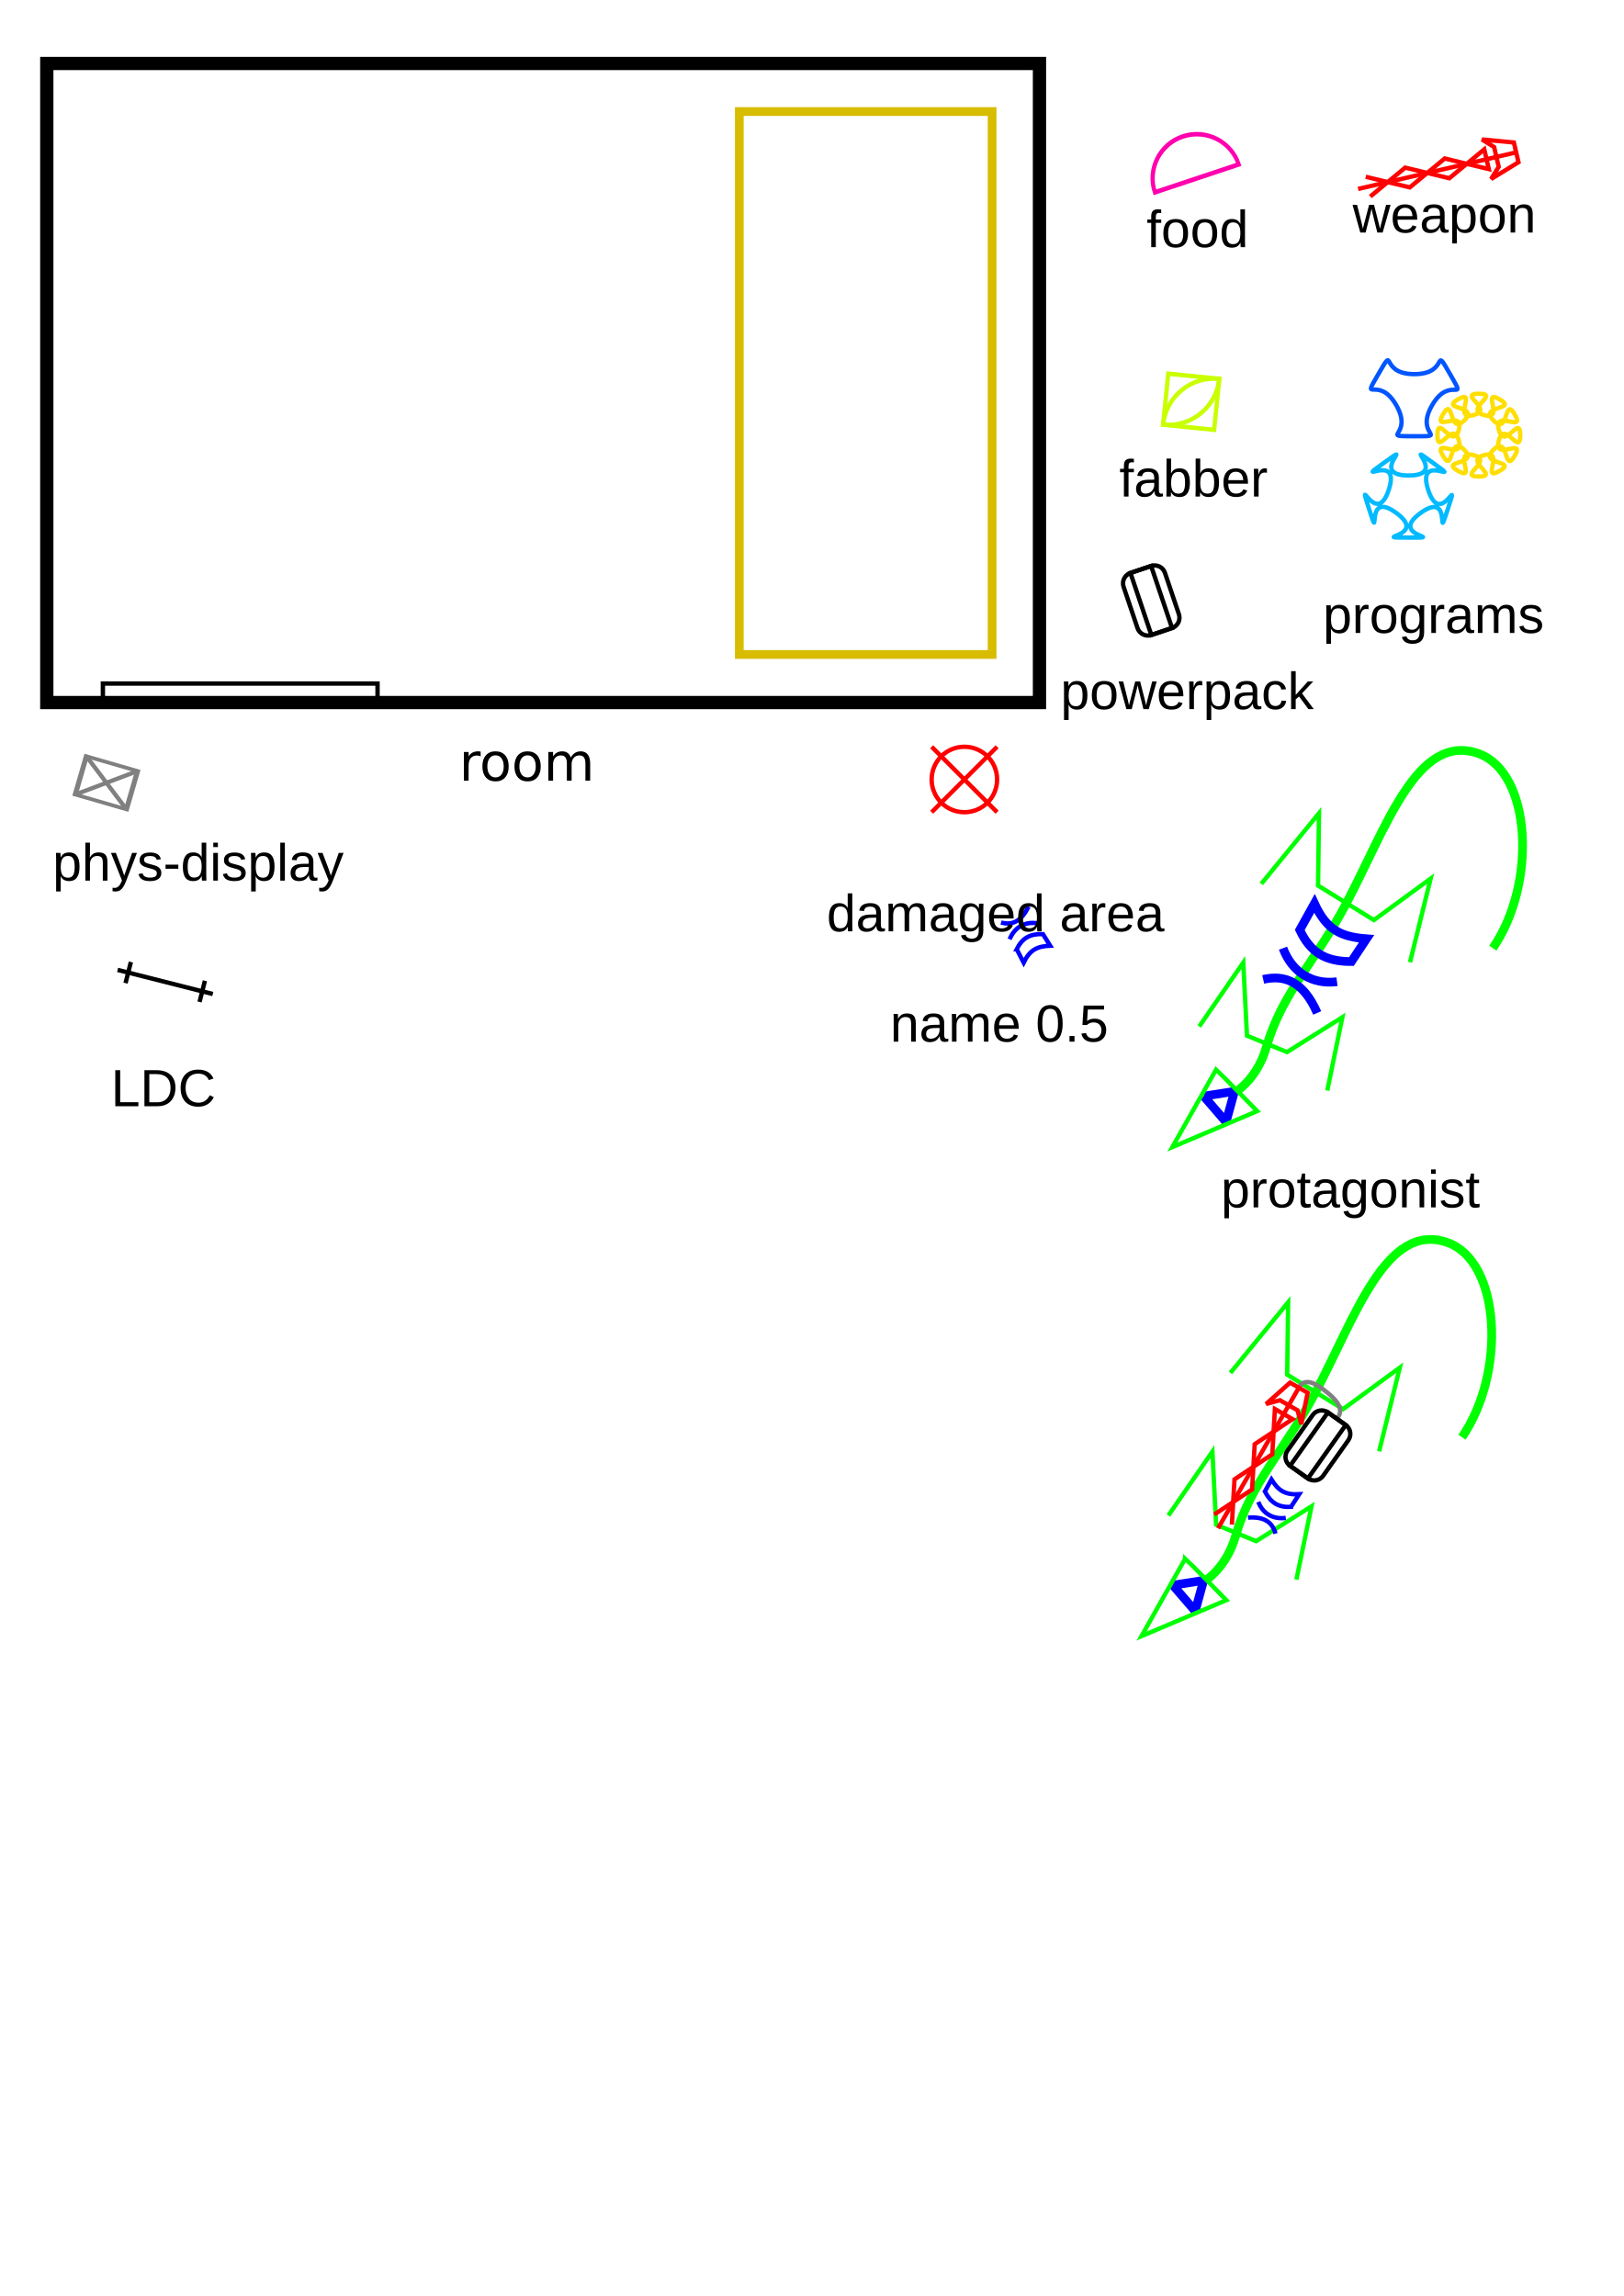
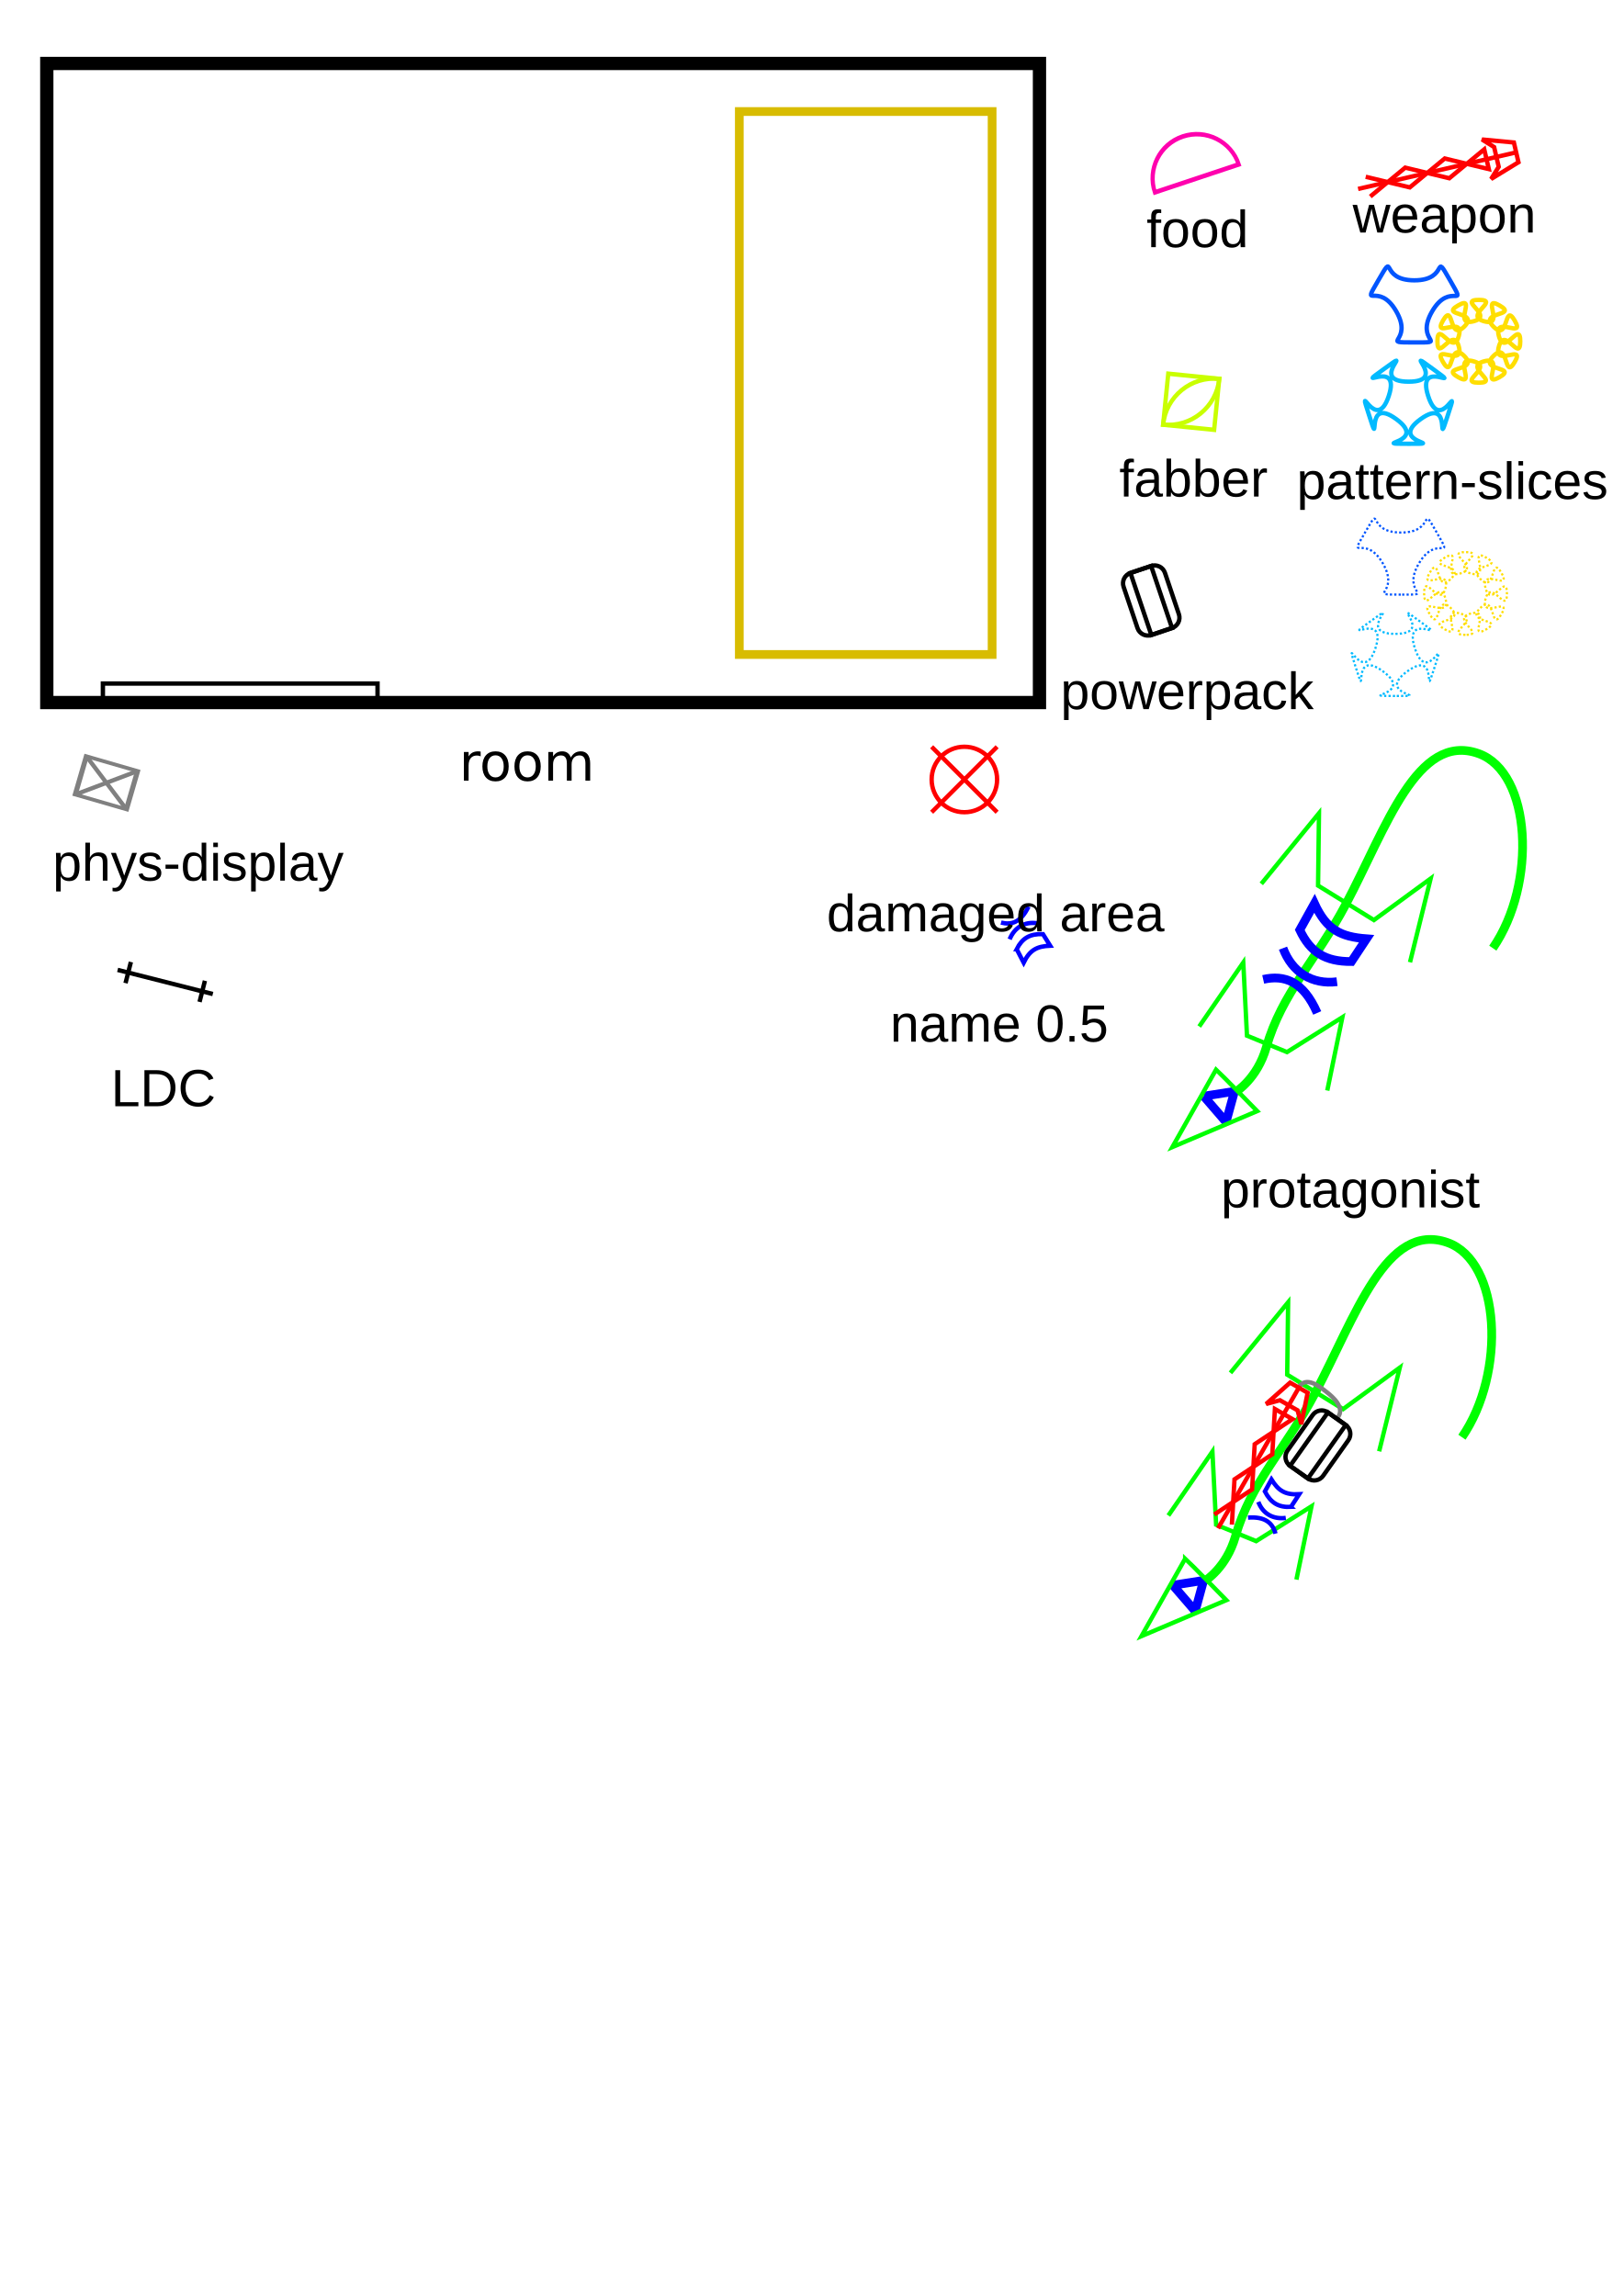
<svg xmlns="http://www.w3.org/2000/svg" width="744.094" height="1052.362" id="svg10752" version="1.1">
  <defs id="defs10754">
    </defs>
  <g id="layer1">
    <path style="color:#000000;fill:none;stroke:#ff00ae;stroke-width:2.359;stroke-linecap:butt;stroke-linejoin:miter;stroke-miterlimit:4;stroke-opacity:1;stroke-dasharray:none;stroke-dashoffset:0;marker:none;visibility:visible;display:inline;overflow:visible;enable-background:accumulate" id="path10521-4" d="m 114.175,73.573 a 24.902,22.902 0 1 1 -49.805,-1e-6 l 24.902,1e-6 z" transform="matrix(-0.7714346,0.257171,-0.2796289,-0.8388015,637.9051,120.5151)" />
-     <path style="fill:none;stroke:#ffde01;stroke-width:10.85;stroke-linecap:butt;stroke-linejoin:bevel;stroke-miterlimit:4;stroke-opacity:1;stroke-dasharray:none" id="path10549" d="M 39.752,234.952 C -15.12,234.82 79.525,196.02 26.557,181.69 -26.411,167.36 35.763,248.586 -11.691,221.035 -59.146,193.485 42.22,207.206 3.513,168.311 -35.194,129.417 -21.962,230.848 -49.284,183.261 -76.605,135.674 4.32,198.24 -9.754,145.203 -23.829,92.166 -63.085,186.624 -62.952,131.752 -62.82,76.88 -24.02,171.525 -9.69,118.557 4.64,65.589 -76.586,127.763 -49.035,80.309 -21.485,32.854 -35.206,134.22 3.689,95.513 42.583,56.806 -58.848,70.038 -11.261,42.716 36.326,15.395 -26.24,96.32 26.797,82.246 79.834,68.171 -14.624,28.915 40.248,29.048 95.12,29.18 0.475,67.98 53.443,82.31 106.411,96.64 44.237,15.414 91.691,42.965 139.146,70.515 37.78,56.794 76.487,95.689 115.194,134.583 101.962,33.152 129.284,80.739 156.605,128.326 75.68,65.76 89.754,118.797 c 14.074,53.037 53.33,-41.421 53.198,13.451 -0.132,54.872 -38.933,-39.774 -53.262,13.195 -14.33,52.968 66.896,-9.206 39.345,38.248 -27.551,47.455 -13.83,-53.911 -52.724,-15.204 -38.894,38.707 62.537,25.475 14.95,52.797 -47.587,27.322 14.979,-53.603 -38.058,-39.529 -53.037,14.074 41.421,53.33 -13.451,53.198 z" transform="matrix(0.1843505,0,0,0.1843066,670.3332,175.1016)" />
-     <path style="fill:none;stroke:#0155ff;stroke-width:10.85;stroke-linecap:butt;stroke-linejoin:bevel;stroke-miterlimit:4;stroke-opacity:1;stroke-dasharray:none" id="path10549-5" d="m 39.752,234.952 c -89.159,-0.215 0,0 -44.394,-77.322 -44.394,-77.322 -89.159,-0.215 -44.394,-77.322 44.766,-77.107 0,0 89.159,0.215 89.159,0.215 44.766,-77.107 89.159,0.215 44.394,77.322 0,0 -44.766,77.107 -44.766,77.107 44.394,77.322 -44.766,77.107 z" transform="matrix(0.1843505,0,0,0.1843066,640.7104,156.645)" />
-     <path style="fill:none;stroke:#01baff;stroke-width:10.85;stroke-linecap:butt;stroke-linejoin:bevel;stroke-miterlimit:4;stroke-opacity:1;stroke-dasharray:none" id="path10549-5-8" d="M 39.752,234.952 C -62.799,234.705 92.463,234.05 9.643,173.572 -73.177,113.094 -26.535,261.186 -57.99,163.578 -89.445,65.97 -40.843,213.43 -8.918,115.975 23.007,18.52 -103.424,108.642 -20.313,48.564 62.797,-11.514 -62.427,80.277 40.124,80.524 142.675,80.771 17.895,-11.622 100.715,48.856 183.535,109.333 57.54,18.603 88.995,116.211 c 31.455,97.608 80.767,-49.616 48.842,47.839 -31.925,97.455 15.43,-50.41 -67.68,9.668 -83.111,60.078 72.146,61.482 -30.405,61.234 z" transform="matrix(0.1843505,0,0,0.1843066,638.0784,203.098)" />
+     <path style="fill:none;stroke:#ffde01;stroke-width:10.85;stroke-linecap:butt;stroke-linejoin:bevel;stroke-miterlimit:4;stroke-opacity:1;stroke-dasharray:none" id="path10549" d="M 39.752,234.952 C -15.12,234.82 79.525,196.02 26.557,181.69 -26.411,167.36 35.763,248.586 -11.691,221.035 -59.146,193.485 42.22,207.206 3.513,168.311 -35.194,129.417 -21.962,230.848 -49.284,183.261 -76.605,135.674 4.32,198.24 -9.754,145.203 -23.829,92.166 -63.085,186.624 -62.952,131.752 -62.82,76.88 -24.02,171.525 -9.69,118.557 4.64,65.589 -76.586,127.763 -49.035,80.309 -21.485,32.854 -35.206,134.22 3.689,95.513 42.583,56.806 -58.848,70.038 -11.261,42.716 36.326,15.395 -26.24,96.32 26.797,82.246 79.834,68.171 -14.624,28.915 40.248,29.048 95.12,29.18 0.475,67.98 53.443,82.31 106.411,96.64 44.237,15.414 91.691,42.965 139.146,70.515 37.78,56.794 76.487,95.689 115.194,134.583 101.962,33.152 129.284,80.739 156.605,128.326 75.68,65.76 89.754,118.797 c 14.074,53.037 53.33,-41.421 53.198,13.451 -0.132,54.872 -38.933,-39.774 -53.262,13.195 -14.33,52.968 66.896,-9.206 39.345,38.248 -27.551,47.455 -13.83,-53.911 -52.724,-15.204 -38.894,38.707 62.537,25.475 14.95,52.797 -47.587,27.322 14.979,-53.603 -38.058,-39.529 -53.037,14.074 41.421,53.33 -13.451,53.198 z" transform="matrix(0.1843505,0,0,0.1843066,670.3332,132.1016)" />
+     <path style="fill:none;stroke:#0155ff;stroke-width:10.85;stroke-linecap:butt;stroke-linejoin:bevel;stroke-miterlimit:4;stroke-opacity:1;stroke-dasharray:none" id="path10549-5" d="m 39.752,234.952 c -89.159,-0.215 0,0 -44.394,-77.322 -44.394,-77.322 -89.159,-0.215 -44.394,-77.322 44.766,-77.107 0,0 89.159,0.215 89.159,0.215 44.766,-77.107 89.159,0.215 44.394,77.322 0,0 -44.766,77.107 -44.766,77.107 44.394,77.322 -44.766,77.107 z" transform="matrix(0.1843505,0,0,0.1843066,640.7104,113.645)" />
+     <path style="fill:none;stroke:#01baff;stroke-width:10.85;stroke-linecap:butt;stroke-linejoin:bevel;stroke-miterlimit:4;stroke-opacity:1;stroke-dasharray:none" id="path10549-5-8" d="M 39.752,234.952 C -62.799,234.705 92.463,234.05 9.643,173.572 -73.177,113.094 -26.535,261.186 -57.99,163.578 -89.445,65.97 -40.843,213.43 -8.918,115.975 23.007,18.52 -103.424,108.642 -20.313,48.564 62.797,-11.514 -62.427,80.277 40.124,80.524 142.675,80.771 17.895,-11.622 100.715,48.856 183.535,109.333 57.54,18.603 88.995,116.211 c 31.455,97.608 80.767,-49.616 48.842,47.839 -31.925,97.455 15.43,-50.41 -67.68,9.668 -83.111,60.078 72.146,61.482 -30.405,61.234 z" transform="matrix(0.1843505,0,0,0.1843066,638.0784,160.098)" />
    <g id="g10654" style="stroke-width:2;stroke-miterlimit:4;stroke-dasharray:none" transform="matrix(0.9476482,-0.3193163,0.3193163,0.9476482,-54.64061,-575.7684)">
      <rect transform="translate(0,732.3622)" y="245" x="275" height="30" width="10" id="rect10650" style="color:#000000;fill:none;stroke:#000000;stroke-width:2;stroke-linecap:butt;stroke-linejoin:miter;stroke-miterlimit:4;stroke-opacity:1;stroke-dasharray:none;stroke-dashoffset:0;marker:none;visibility:visible;display:inline;overflow:visible;enable-background:accumulate" />
      <rect ry="5" transform="translate(0,732.3622)" y="245" x="270" height="30" width="20" id="rect10652" style="color:#000000;fill:none;stroke:#000000;stroke-width:2;stroke-linecap:butt;stroke-linejoin:miter;stroke-miterlimit:4;stroke-opacity:1;stroke-dasharray:none;stroke-dashoffset:0;marker:none;visibility:visible;display:inline;overflow:visible;enable-background:accumulate" />
    </g>
    <g id="g10690" transform="matrix(0.9054339,-0.2094761,0.2094761,0.9054339,358.5255,-641.5767)" style="stroke:#ff0101;stroke-width:2.152;stroke-miterlimit:4;stroke-opacity:1;stroke-dasharray:none">
      <path id="path10669" d="m 100,827.362 80,0" style="fill:none;stroke:#ff0101;stroke-width:2.152;stroke-linecap:butt;stroke-linejoin:miter;stroke-miterlimit:4;stroke-opacity:1;stroke-dasharray:none" />
      <path transform="translate(0,732.3622)" id="path10673" d="m 105,100 20,-10 20,10 20,-10 0,10 -20,-10 -20,10 -20,-10" style="fill:none;stroke:#ff0101;stroke-width:2.152;stroke-linecap:butt;stroke-linejoin:miter;stroke-miterlimit:4;stroke-opacity:1;stroke-dasharray:none" />
      <path id="rect10675" d="m 165,817.362 15,5 0,10 -15,5 5,-5 0,-10 -5,-5 z" style="color:#000000;fill:none;stroke:#ff0101;stroke-width:2.152;stroke-linecap:butt;stroke-linejoin:miter;stroke-miterlimit:4;stroke-opacity:1;stroke-dasharray:none;stroke-dashoffset:0;marker:none;visibility:visible;display:inline;overflow:visible;enable-background:accumulate" />
    </g>
    <g id="g10703" transform="matrix(2.346046,0.6779461,-0.5096666,1.755368,354.6804,-1088.934)" style="stroke:#808080;stroke-width:0.947;stroke-miterlimit:4;stroke-opacity:1;stroke-dasharray:none">
      <rect transform="translate(0,732.3622)" y="70" x="40" height="10" width="10" id="rect10695" style="color:#000000;fill:none;stroke:#808080;stroke-width:0.947;stroke-linecap:butt;stroke-linejoin:miter;stroke-miterlimit:4;stroke-opacity:1;stroke-dasharray:none;stroke-dashoffset:0;marker:none;visibility:visible;display:inline;overflow:visible;enable-background:accumulate" />
      <path transform="translate(0,732.3622)" id="path10699" d="M 40,70 50,80" style="fill:none;stroke:#808080;stroke-width:0.947;stroke-linecap:butt;stroke-linejoin:miter;stroke-miterlimit:4;stroke-opacity:1;stroke-dasharray:none" />
      <path transform="translate(0,732.3622)" id="path10701" d="M 50,70 40,80" style="fill:none;stroke:#808080;stroke-width:0.947;stroke-linecap:butt;stroke-linejoin:miter;stroke-miterlimit:4;stroke-opacity:1;stroke-dasharray:none" />
    </g>
    <g transform="translate(13.21429,-394.7857)" id="g10714" style="stroke-width:2;stroke-miterlimit:4;stroke-dasharray:none">
      <g id="g10719" transform="matrix(0.24574,-0.9693358,0.9693358,0.24574,-762.8711,743.9408)" style="stroke-width:2;stroke-miterlimit:4;stroke-dasharray:none">
        <path style="fill:none;stroke:#000000;stroke-width:2;stroke-linecap:butt;stroke-linejoin:miter;stroke-miterlimit:4;stroke-opacity:1;stroke-dasharray:none" d="m 105,802.362 0,45" id="path10708" />
        <path style="fill:none;stroke:#000000;stroke-width:2;stroke-linecap:butt;stroke-linejoin:miter;stroke-miterlimit:4;stroke-opacity:1;stroke-dasharray:none" d="m 100,842.362 10,0" id="path10710" />
        <path style="fill:none;stroke:#000000;stroke-width:2;stroke-linecap:butt;stroke-linejoin:miter;stroke-miterlimit:4;stroke-opacity:1;stroke-dasharray:none" d="m 100,807.362 10,0" id="path10712" />
      </g>
    </g>
    <g id="g10748" style="stroke-width:2;stroke-miterlimit:4;stroke-dasharray:none" transform="matrix(0.9350895,0.09436152,-0.09436152,0.9350895,415.6263,-560.9468)">
      <path transform="matrix(0.9852216,0,0,1.010101,13.00493,726.7561)" d="M 220.25,35.25 C 220.25,48.919 208.889,60 194.875,60 l 0,-24.75 z" id="path10724" style="color:#000000;fill:none;stroke:#c9ff00;stroke-width:2.133;stroke-linecap:butt;stroke-linejoin:miter;stroke-miterlimit:4;stroke-opacity:1;stroke-dasharray:none;stroke-dashoffset:0;marker:none;visibility:visible;display:inline;overflow:visible;enable-background:accumulate" />
      <path transform="matrix(-0.9852216,0,0,-1.010101,421.9951,822.9682)" d="M 220.25,35.25 C 220.25,48.919 208.889,60 194.875,60 l 0,-24.75 z" id="path10724-1" style="color:#000000;fill:none;stroke:#c9ff00;stroke-width:2.133;stroke-linecap:butt;stroke-linejoin:miter;stroke-miterlimit:4;stroke-opacity:1;stroke-dasharray:none;stroke-dashoffset:0;marker:none;visibility:visible;display:inline;overflow:visible;enable-background:accumulate" />
    </g>
    <text xml:space="preserve" style="font-size:24px;font-style:normal;font-weight:normal;fill:#000000;fill-opacity:1;stroke:none;font-family:Bitstream Vera Sans" x="210.401" y="357.809" id="text10878">
      <tspan x="210.401" y="357.809" id="tspan10882">room</tspan>
    </text>
    <text xml:space="preserve" style="font-size:40px;font-style:normal;font-weight:normal;line-height:125%;fill:#000000;fill-opacity:1;stroke:none;font-family:Bitstream Vera Sans" x="525.442" y="113.296" id="text10886">
      <tspan id="tspan10888" x="525.442" y="113.296" style="font-size:24px;font-style:normal;font-variant:normal;font-weight:normal;font-stretch:normal;text-align:start;line-height:125%;writing-mode:lr-tb;text-anchor:start;font-family:Arial;-inkscape-font-specification:Arial">food</tspan>
    </text>
    <text xml:space="preserve" style="font-size:24px;font-style:normal;font-variant:normal;font-weight:normal;font-stretch:normal;text-align:start;line-height:125%;writing-mode:lr-tb;text-anchor:start;fill:#000000;fill-opacity:1;stroke:none;font-family:Arial;-inkscape-font-specification:Arial" x="512.939" y="227.58" id="text11400">
      <tspan id="tspan11402" x="512.939" y="227.58">fabber</tspan>
    </text>
-     <text xml:space="preserve" style="font-size:24px;font-style:normal;font-variant:normal;font-weight:normal;font-stretch:normal;text-align:start;line-height:125%;writing-mode:lr-tb;text-anchor:start;fill:#000000;fill-opacity:1;stroke:none;font-family:Arial;-inkscape-font-specification:Arial" x="606.223" y="290.108" id="text11404">
-       <tspan id="tspan11406" x="606.223" y="290.108">programs</tspan>
+     <text xml:space="preserve" style="font-size:24px;font-style:normal;font-variant:normal;font-weight:normal;font-stretch:normal;text-align:start;line-height:125%;writing-mode:lr-tb;text-anchor:start;fill:#000000;fill-opacity:1;stroke:none;font-family:Arial;-inkscape-font-specification:Arial" x="594.223" y="228.723" id="text11404">
+       <tspan id="tspan11406" x="594.223" y="228.723">pattern-slices</tspan>
    </text>
    <text xml:space="preserve" style="font-size:24px;font-style:normal;font-variant:normal;font-weight:normal;font-stretch:normal;text-align:start;line-height:125%;writing-mode:lr-tb;text-anchor:start;fill:#000000;fill-opacity:1;stroke:none;font-family:Arial;-inkscape-font-specification:Arial" x="559.467" y="553.403" id="text11408">
      <tspan id="tspan11410" x="559.467" y="553.403">protagonist</tspan>
    </text>
    <text xml:space="preserve" style="font-size:24px;font-style:normal;font-variant:normal;font-weight:normal;font-stretch:normal;text-align:start;line-height:125%;writing-mode:lr-tb;text-anchor:start;fill:#000000;fill-opacity:1;stroke:none;font-family:Arial;-inkscape-font-specification:Arial" x="619.868" y="106.585" id="text11412">
      <tspan id="tspan11414" x="619.868" y="106.585">weapon</tspan>
    </text>
    <text xml:space="preserve" style="font-size:24px;font-style:normal;font-variant:normal;font-weight:normal;font-stretch:normal;text-align:start;line-height:125%;writing-mode:lr-tb;text-anchor:start;fill:#000000;fill-opacity:1;stroke:none;font-family:Arial;-inkscape-font-specification:Arial" x="50.873" y="507.027" id="text11416">
      <tspan id="tspan11418" x="50.873" y="507.027">LDC</tspan>
    </text>
    <text xml:space="preserve" style="font-size:24px;font-style:normal;font-variant:normal;font-weight:normal;font-stretch:normal;text-align:start;line-height:125%;writing-mode:lr-tb;text-anchor:start;fill:#000000;fill-opacity:1;stroke:none;font-family:Arial;-inkscape-font-specification:Arial" x="24.096" y="403.616" id="text11420">
      <tspan id="tspan11422" x="24.096" y="403.616">phys-display</tspan>
    </text>
    <text xml:space="preserve" style="font-size:24px;font-style:normal;font-variant:normal;font-weight:normal;font-stretch:normal;text-align:start;line-height:125%;writing-mode:lr-tb;text-anchor:start;fill:#000000;fill-opacity:1;stroke:none;font-family:Arial;-inkscape-font-specification:Arial" x="485.985" y="325.032" id="text11424">
      <tspan id="tspan11426" x="485.985" y="325.032">powerpack</tspan>
    </text>
    <g transform="translate(-6.189515,4.330261)" id="g3732-1">
      <path id="path2826-1" d="m 572.665,496.008 c 0,0 9.699,-5.934 13.807,-20.226 7.22,-25.121 22.603,-39.426 36.554,-65.788 18.426,-34.817 32.516,-78.896 60.661,-68.952 24.38,8.614 26.975,59.716 6.614,89.21" style="fill:none;stroke:#00ff00;stroke-width:4;stroke-linecap:butt;stroke-linejoin:miter;stroke-miterlimit:4;stroke-opacity:1;stroke-dasharray:none;marker-start:none;marker-mid:none;marker-end:none" />
      <path style="fill:none;stroke:#0000ff;stroke-width:4;stroke-linecap:butt;stroke-linejoin:miter;stroke-miterlimit:4;stroke-opacity:1;stroke-dasharray:none" d="m 585.078,444.574 c 9.648,-2.196 18.321,0.717 24.753,15.375" id="rect10452-1-7" />
      <path d="m 652.352,436.723 9.465,-38.362 c 0,0 -25.998,19.019 -25.998,19.019 0,0 -25.605,-15.804 -25.605,-15.804 0,0 0.43,-33.168 0.43,-33.168 0,0 -26.436,32.354 -26.436,32.354" style="fill:none;stroke:#00ff00;stroke-width:2px;stroke-linecap:butt;stroke-linejoin:miter;stroke-opacity:1" id="path10436-7" />
      <path style="fill:none;stroke:#0000ff;stroke-width:4;stroke-linecap:butt;stroke-linejoin:miter;stroke-miterlimit:4;stroke-opacity:1;stroke-dasharray:none" d="m 594.144,430.257 c 4.121,11.052 13.344,16.824 24.753,15.375" id="rect10452-1-4-4" />
      <path d="m 614.441,495.516 6.916,-33.594 -25.374,15.969 -18.34,-7.527 c 0,0 -1.698,-33.524 -1.698,-33.524 l -20.19,29.312" style="fill:none;stroke:#00ff00;stroke-width:2px;stroke-linecap:butt;stroke-linejoin:miter;stroke-opacity:1" id="path10402-6-4" />
      <path d="m 601.834,421.897 6.729,-12.111 c 5.585,12.166 12.152,15.275 23.857,16.167 l -6.914,10.439 c -12.071,0.051 -18.861,-4.267 -23.672,-14.495 z" style="fill:none;stroke:#0000ff;stroke-width:4;stroke-linecap:butt;stroke-linejoin:miter;stroke-miterlimit:4;stroke-opacity:1;stroke-dasharray:none" id="rect10452-1-8-0" />
      <path id="rect10452-0" d="m 557.835,498.102 c 0,0 10.223,11.835 10.223,11.835 l 3.857,-14.058 -14.079,2.224 z" style="fill:none;stroke:#0000ff;stroke-width:4;stroke-linecap:butt;stroke-linejoin:bevel;stroke-miterlimit:4;stroke-opacity:1;stroke-dasharray:none" />
      <path d="m 563.473,485.918 c 0,0 -20.02,35.508 -20.02,35.508 l 38.869,-16.489 c 0,0 -16.471,-16.874 -18.849,-19.02 z" style="fill:none;stroke:#00ff00;stroke-width:2;stroke-linecap:butt;stroke-linejoin:miter;stroke-miterlimit:4;stroke-opacity:1;stroke-dasharray:none" id="path10399-9" />
    </g>
    <g transform="translate(8.901587,-716.8124)" id="g2853">
      <rect y="745.902" x="12.54" height="292.92" width="454.92" id="rect10457" style="color:#000000;fill:none;stroke:#000000;stroke-width:6.08;stroke-miterlimit:4;stroke-opacity:1;stroke-dasharray:none;marker:none;visibility:visible;display:inline;overflow:visible;enable-background:accumulate" />
      <rect transform="matrix(0,-1,1,0,0,0)" y="329.902" x="-1016.788" height="115.852" width="248.852" id="rect10459" style="color:#000000;fill:none;stroke:#d8bc00;stroke-width:4;stroke-linecap:butt;stroke-linejoin:miter;stroke-miterlimit:4;stroke-opacity:1;stroke-dasharray:none;stroke-dashoffset:0;marker:none;visibility:visible;display:inline;overflow:visible;enable-background:accumulate" />
      <rect transform="translate(0,732.3622)" y="297.75" x="38.25" height="7.086" width="125.86" id="rect2860" style="color:#000000;fill:none;stroke:#000000;stroke-width:2;stroke-linecap:butt;stroke-linejoin:miter;stroke-miterlimit:4;stroke-opacity:1;stroke-dasharray:none;stroke-dashoffset:0;marker:none;visibility:visible;display:inline;overflow:visible;enable-background:accumulate" />
    </g>
    <g id="g2884" transform="matrix(-1,0,0,1,709.7412,-464.1801)">
      <path style="fill:none;stroke:#0000ff;stroke-width:2;stroke-linecap:butt;stroke-linejoin:miter;stroke-miterlimit:4;stroke-opacity:1;stroke-dasharray:none" d="m 251.002,887.036 c -4.791,1.234 -9.167,-0.099 -12.59,-7.333" id="rect10452-1" />
      <path style="fill:none;stroke:#0000ff;stroke-width:2;stroke-linecap:butt;stroke-linejoin:miter;stroke-miterlimit:4;stroke-opacity:1;stroke-dasharray:none" d="m 247.049,894.696 c -2.216,-5.466 -6.908,-8.22 -12.59,-7.333" id="rect10452-1-4" />
      <path d="m 243.825,899.233 -3.191,6.149 c -2.964,-6.002 -6.29,-7.462 -12.153,-7.742 l 3.308,-5.316 c 6.032,-0.197 9.487,1.865 12.037,6.909 z" style="fill:none;stroke:#0000ff;stroke-width:2;stroke-linecap:butt;stroke-linejoin:miter;stroke-miterlimit:4;stroke-opacity:1;stroke-dasharray:none" id="rect10452-1-8" />
    </g>
    <text xml:space="preserve" style="font-size:24px;font-style:normal;font-variant:normal;font-weight:normal;font-stretch:normal;text-align:start;line-height:125%;writing-mode:lr-tb;text-anchor:start;fill:#000000;fill-opacity:1;stroke:none;font-family:Arial;-inkscape-font-specification:Arial" x="407.877" y="477.427" id="text11408-1">
      <tspan x="407.877" y="477.427" id="tspan2925">name 0.5</tspan>
    </text>
    <g id="g3638" transform="translate(36.94174,-480.086)">
      <path d="m 420,822.362 -30,30 m 0,-30 30,30" style="fill:none;stroke:#ff0000;stroke-width:2;stroke-linecap:butt;stroke-linejoin:miter;stroke-miterlimit:4;stroke-opacity:1;stroke-dasharray:none" id="path3633" />
      <path transform="translate(0,732.3622)" d="m 420,105 c 0,8.284 -6.716,15 -15,15 -8.284,0 -15,-6.716 -15,-15 0,-8.284 6.716,-15 15,-15 8.284,0 15,6.716 15,15 z" id="path3636" style="color:#000000;fill:none;stroke:#ff0000;stroke-width:2;stroke-linecap:butt;stroke-linejoin:miter;stroke-miterlimit:4;stroke-opacity:1;stroke-dasharray:none;stroke-dashoffset:0;marker:none;visibility:visible;display:inline;overflow:visible;enable-background:accumulate" />
    </g>
    <text xml:space="preserve" style="font-size:24px;font-style:normal;font-variant:normal;font-weight:normal;font-stretch:normal;text-align:start;line-height:125%;writing-mode:lr-tb;text-anchor:start;fill:#000000;fill-opacity:1;stroke:none;font-family:Arial;-inkscape-font-specification:Arial" x="378.847" y="396.867" id="text11408-1-1">
      <tspan x="378.847" y="426.867" id="tspan2913">damaged area</tspan>
    </text>
-     <g id="g3038" transform="translate(326.6833,149.1995)">
-       <path id="path2826-1-1" d="m 225.65,575.291 c 0,0 9.699,-5.934 13.807,-20.226 7.22,-25.121 22.603,-39.426 36.554,-65.788 18.426,-34.817 32.516,-78.896 60.661,-68.952 24.38,8.614 26.975,59.716 6.614,89.21" style="fill:none;stroke:#00ff00;stroke-width:4;stroke-linecap:butt;stroke-linejoin:miter;stroke-miterlimit:4;stroke-opacity:1;stroke-dasharray:none;marker-start:none;marker-mid:none;marker-end:none" />
-       <path d="m 305.337,516.007 9.465,-38.362 c 0,0 -25.998,19.019 -25.998,19.019 0,0 -25.605,-15.804 -25.605,-15.804 0,0 0.43,-33.168 0.43,-33.168 0,0 -26.436,32.354 -26.436,32.354" style="fill:none;stroke:#00ff00;stroke-width:2px;stroke-linecap:butt;stroke-linejoin:miter;stroke-opacity:1" id="path10436-7-5" />
-       <path d="m 267.426,574.8 6.916,-33.594 -25.374,15.969 -18.34,-7.527 c 0,0 -1.698,-33.524 -1.698,-33.524 l -20.19,29.312" style="fill:none;stroke:#00ff00;stroke-width:2px;stroke-linecap:butt;stroke-linejoin:miter;stroke-opacity:1" id="path10402-6-4-7" />
-       <path id="rect10452-0-1" d="m 210.82,577.385 c 0,0 10.223,11.835 10.223,11.835 l 3.857,-14.058 -14.079,2.224 z" style="fill:none;stroke:#0000ff;stroke-width:4;stroke-linecap:butt;stroke-linejoin:bevel;stroke-miterlimit:4;stroke-opacity:1;stroke-dasharray:none" />
-       <path d="m 216.458,565.201 c 0,0 -20.02,35.508 -20.02,35.508 l 38.869,-16.489 c 0,0 -16.471,-16.874 -18.849,-19.02 z" style="fill:none;stroke:#00ff00;stroke-width:2;stroke-linecap:butt;stroke-linejoin:miter;stroke-miterlimit:4;stroke-opacity:1;stroke-dasharray:none" id="path10399-9-4" />
-       <g id="g3028">
+     <g id="g2956">
+       <path id="path2826-1-1" d="m 552.333,724.491 c 0,0 9.699,-5.934 13.807,-20.226 7.22,-25.121 22.603,-39.426 36.554,-65.788 18.426,-34.817 32.516,-78.896 60.661,-68.952 24.38,8.614 26.975,59.716 6.614,89.21" style="fill:none;stroke:#00ff00;stroke-width:4;stroke-linecap:butt;stroke-linejoin:miter;stroke-miterlimit:4;stroke-opacity:1;stroke-dasharray:none;marker-start:none;marker-mid:none;marker-end:none" />
+       <path d="m 632.02,665.206 9.465,-38.362 c 0,0 -25.998,19.019 -25.998,19.019 0,0 -25.605,-15.804 -25.605,-15.804 0,0 0.43,-33.168 0.43,-33.168 0,0 -26.436,32.354 -26.436,32.354" style="fill:none;stroke:#00ff00;stroke-width:2px;stroke-linecap:butt;stroke-linejoin:miter;stroke-opacity:1" id="path10436-7-5" />
+       <path d="m 594.11,724 6.916,-33.594 -25.374,15.969 -18.34,-7.527 c 0,0 -1.698,-33.524 -1.698,-33.524 l -20.19,29.312" style="fill:none;stroke:#00ff00;stroke-width:2px;stroke-linecap:butt;stroke-linejoin:miter;stroke-opacity:1" id="path10402-6-4-7" />
+       <g id="g2952">
+         <path style="fill:none;stroke:#0000ff;stroke-width:4;stroke-linecap:butt;stroke-linejoin:bevel;stroke-miterlimit:4;stroke-opacity:1;stroke-dasharray:none" d="m 537.503,726.585 c 0,0 10.223,11.835 10.223,11.835 l 3.857,-14.058 -14.079,2.224 z" id="rect10452-0-1" />
+         <path id="path10399-9-4" style="fill:none;stroke:#00ff00;stroke-width:2;stroke-linecap:butt;stroke-linejoin:miter;stroke-miterlimit:4;stroke-opacity:1;stroke-dasharray:none" d="m 543.141,714.401 c 0,0 -20.02,35.508 -20.02,35.508 l 38.869,-16.489 c 0,0 -16.471,-16.874 -18.849,-19.02 z" />
+       </g>
+       <g transform="translate(326.6833,149.1995)" id="g3028">
        <path style="fill:none;stroke:#808080;stroke-width:2;stroke-linecap:butt;stroke-linejoin:miter;stroke-miterlimit:4;stroke-opacity:1;stroke-dasharray:none" d="m 268.439,486.799 c 3.254,-5.715 9.786,-0.359 12.678,1.915 2.893,2.275 8.97,7.333 5.081,12.003" id="path3646" />
        <g id="g10654-4" style="stroke-width:2;stroke-miterlimit:4;stroke-dasharray:none" transform="matrix(0.8160966,0.5779155,-0.5779155,0.8160966,622.265,-458.3699)">
          <rect transform="translate(0,732.3622)" y="245" x="275" height="30" width="10" id="rect10650-0" style="color:#000000;fill:none;stroke:#000000;stroke-width:2;stroke-linecap:butt;stroke-linejoin:miter;stroke-miterlimit:4;stroke-opacity:1;stroke-dasharray:none;stroke-dashoffset:0;marker:none;visibility:visible;display:inline;overflow:visible;enable-background:accumulate" />
          <rect ry="5" transform="translate(0,732.3622)" y="245" x="270" height="30" width="20" id="rect10652-9" style="color:#000000;fill:none;stroke:#000000;stroke-width:2;stroke-linecap:butt;stroke-linejoin:miter;stroke-miterlimit:4;stroke-opacity:1;stroke-dasharray:none;stroke-dashoffset:0;marker:none;visibility:visible;display:inline;overflow:visible;enable-background:accumulate" />
        </g>
        <g id="g10690-4" transform="matrix(0.4629538,-0.8058315,0.8058315,0.4629538,-481.5055,248.8655)" style="stroke:#ff0101;stroke-width:2.152;stroke-miterlimit:4;stroke-opacity:1;stroke-dasharray:none">
          <path id="path10669-8" d="m 100,827.362 80,0" style="fill:none;stroke:#ff0101;stroke-width:2.152;stroke-linecap:butt;stroke-linejoin:miter;stroke-miterlimit:4;stroke-opacity:1;stroke-dasharray:none" />
          <path transform="translate(0,732.3622)" id="path10673-8" d="m 105,100 20,-10 20,10 20,-10 0,10 -20,-10 -20,10 -20,-10" style="fill:none;stroke:#ff0101;stroke-width:2.152;stroke-linecap:butt;stroke-linejoin:miter;stroke-miterlimit:4;stroke-opacity:1;stroke-dasharray:none" />
          <path id="rect10675-2" d="m 165,817.362 15,5 0,10 -15,5 5,-5 0,-10 -5,-5 z" style="color:#000000;fill:none;stroke:#ff0101;stroke-width:2.152;stroke-linecap:butt;stroke-linejoin:miter;stroke-miterlimit:4;stroke-opacity:1;stroke-dasharray:none;stroke-dashoffset:0;marker:none;visibility:visible;display:inline;overflow:visible;enable-background:accumulate" />
        </g>
      </g>
-       <g transform="matrix(0.4923179,0.8704155,0.8704155,-0.4923179,-637.8286,771.9637)" id="g2884-4">
+       <g transform="matrix(0.4923179,0.8704155,0.8704155,-0.4923179,-311.1452,921.1632)" id="g2884-4">
        <path id="rect10452-1-5" d="m 251.002,887.036 c -4.791,1.234 -9.167,-0.099 -12.59,-7.333" style="fill:none;stroke:#0000ff;stroke-width:2;stroke-linecap:butt;stroke-linejoin:miter;stroke-miterlimit:4;stroke-opacity:1;stroke-dasharray:none" />
        <path id="rect10452-1-4-5" d="m 247.049,894.696 c -2.216,-5.466 -6.908,-8.22 -12.59,-7.333" style="fill:none;stroke:#0000ff;stroke-width:2;stroke-linecap:butt;stroke-linejoin:miter;stroke-miterlimit:4;stroke-opacity:1;stroke-dasharray:none" />
        <path id="rect10452-1-8-1" style="fill:none;stroke:#0000ff;stroke-width:2;stroke-linecap:butt;stroke-linejoin:miter;stroke-miterlimit:4;stroke-opacity:1;stroke-dasharray:none" d="m 243.825,899.233 -3.191,6.149 c -2.964,-6.002 -6.29,-7.462 -12.153,-7.742 l 3.308,-5.316 c 6.032,-0.197 9.487,1.865 12.037,6.909 z" />
      </g>
    </g>
+     <path style="fill:none;stroke:#ffde01;stroke-width:5.425;stroke-linecap:butt;stroke-linejoin:bevel;stroke-miterlimit:4;stroke-opacity:1;stroke-dasharray:5.425, 5.425;stroke-dashoffset:0" id="path10549-1" d="M 39.752,234.952 C -15.12,234.82 79.525,196.02 26.557,181.69 -26.411,167.36 35.763,248.586 -11.691,221.035 -59.146,193.485 42.22,207.206 3.513,168.311 -35.194,129.417 -21.962,230.848 -49.284,183.261 -76.605,135.674 4.32,198.24 -9.754,145.203 -23.829,92.166 -63.085,186.624 -62.952,131.752 -62.82,76.88 -24.02,171.525 -9.69,118.557 4.64,65.589 -76.586,127.763 -49.035,80.309 -21.485,32.854 -35.206,134.22 3.689,95.513 42.583,56.806 -58.848,70.038 -11.261,42.716 36.326,15.395 -26.24,96.32 26.797,82.246 79.834,68.171 -14.624,28.915 40.248,29.048 95.12,29.18 0.475,67.98 53.443,82.31 106.411,96.64 44.237,15.414 91.691,42.965 139.146,70.515 37.78,56.794 76.487,95.689 115.194,134.583 101.962,33.152 129.284,80.739 156.605,128.326 75.68,65.76 89.754,118.797 c 14.074,53.037 53.33,-41.421 53.198,13.451 -0.132,54.872 -38.933,-39.774 -53.262,13.195 -14.33,52.968 66.896,-9.206 39.345,38.248 -27.551,47.455 -13.83,-53.911 -52.724,-15.204 -38.894,38.707 62.537,25.475 14.95,52.797 -47.587,27.322 14.979,-53.603 -38.058,-39.529 -53.037,14.074 41.421,53.33 -13.451,53.198 z" transform="matrix(0.1843505,0,0,0.1843066,664.234,247.6956)" />
+     <path style="fill:none;stroke:#0155ff;stroke-width:5.425;stroke-linecap:butt;stroke-linejoin:bevel;stroke-miterlimit:4;stroke-opacity:1;stroke-dasharray:5.425, 5.425;stroke-dashoffset:0" id="path10549-5-7" d="m 39.752,234.952 c -89.159,-0.215 0,0 -44.394,-77.322 -44.394,-77.322 -89.159,-0.215 -44.394,-77.322 44.766,-77.107 0,0 89.159,0.215 89.159,0.215 44.766,-77.107 89.159,0.215 44.394,77.322 0,0 -44.766,77.107 -44.766,77.107 44.394,77.322 -44.766,77.107 z" transform="matrix(0.1843505,0,0,0.1843066,634.6112,229.239)" />
+     <path style="fill:none;stroke:#01baff;stroke-width:5.425;stroke-linecap:butt;stroke-linejoin:bevel;stroke-miterlimit:4;stroke-opacity:1;stroke-dasharray:5.425, 5.425;stroke-dashoffset:0" id="path10549-5-8-4" d="M 39.752,234.952 C -62.799,234.705 92.463,234.05 9.643,173.572 -73.177,113.094 -26.535,261.186 -57.99,163.578 -89.445,65.97 -40.843,213.43 -8.918,115.975 23.007,18.52 -103.424,108.642 -20.313,48.564 62.797,-11.514 -62.427,80.277 40.124,80.524 142.675,80.771 17.895,-11.622 100.715,48.856 183.535,109.333 57.54,18.603 88.995,116.211 c 31.455,97.608 80.767,-49.616 48.842,47.839 -31.925,97.455 15.43,-50.41 -67.68,9.668 -83.111,60.078 72.146,61.482 -30.405,61.234 z" transform="matrix(0.1843505,0,0,0.1843066,631.9792,275.692)" />
  </g>
</svg>
